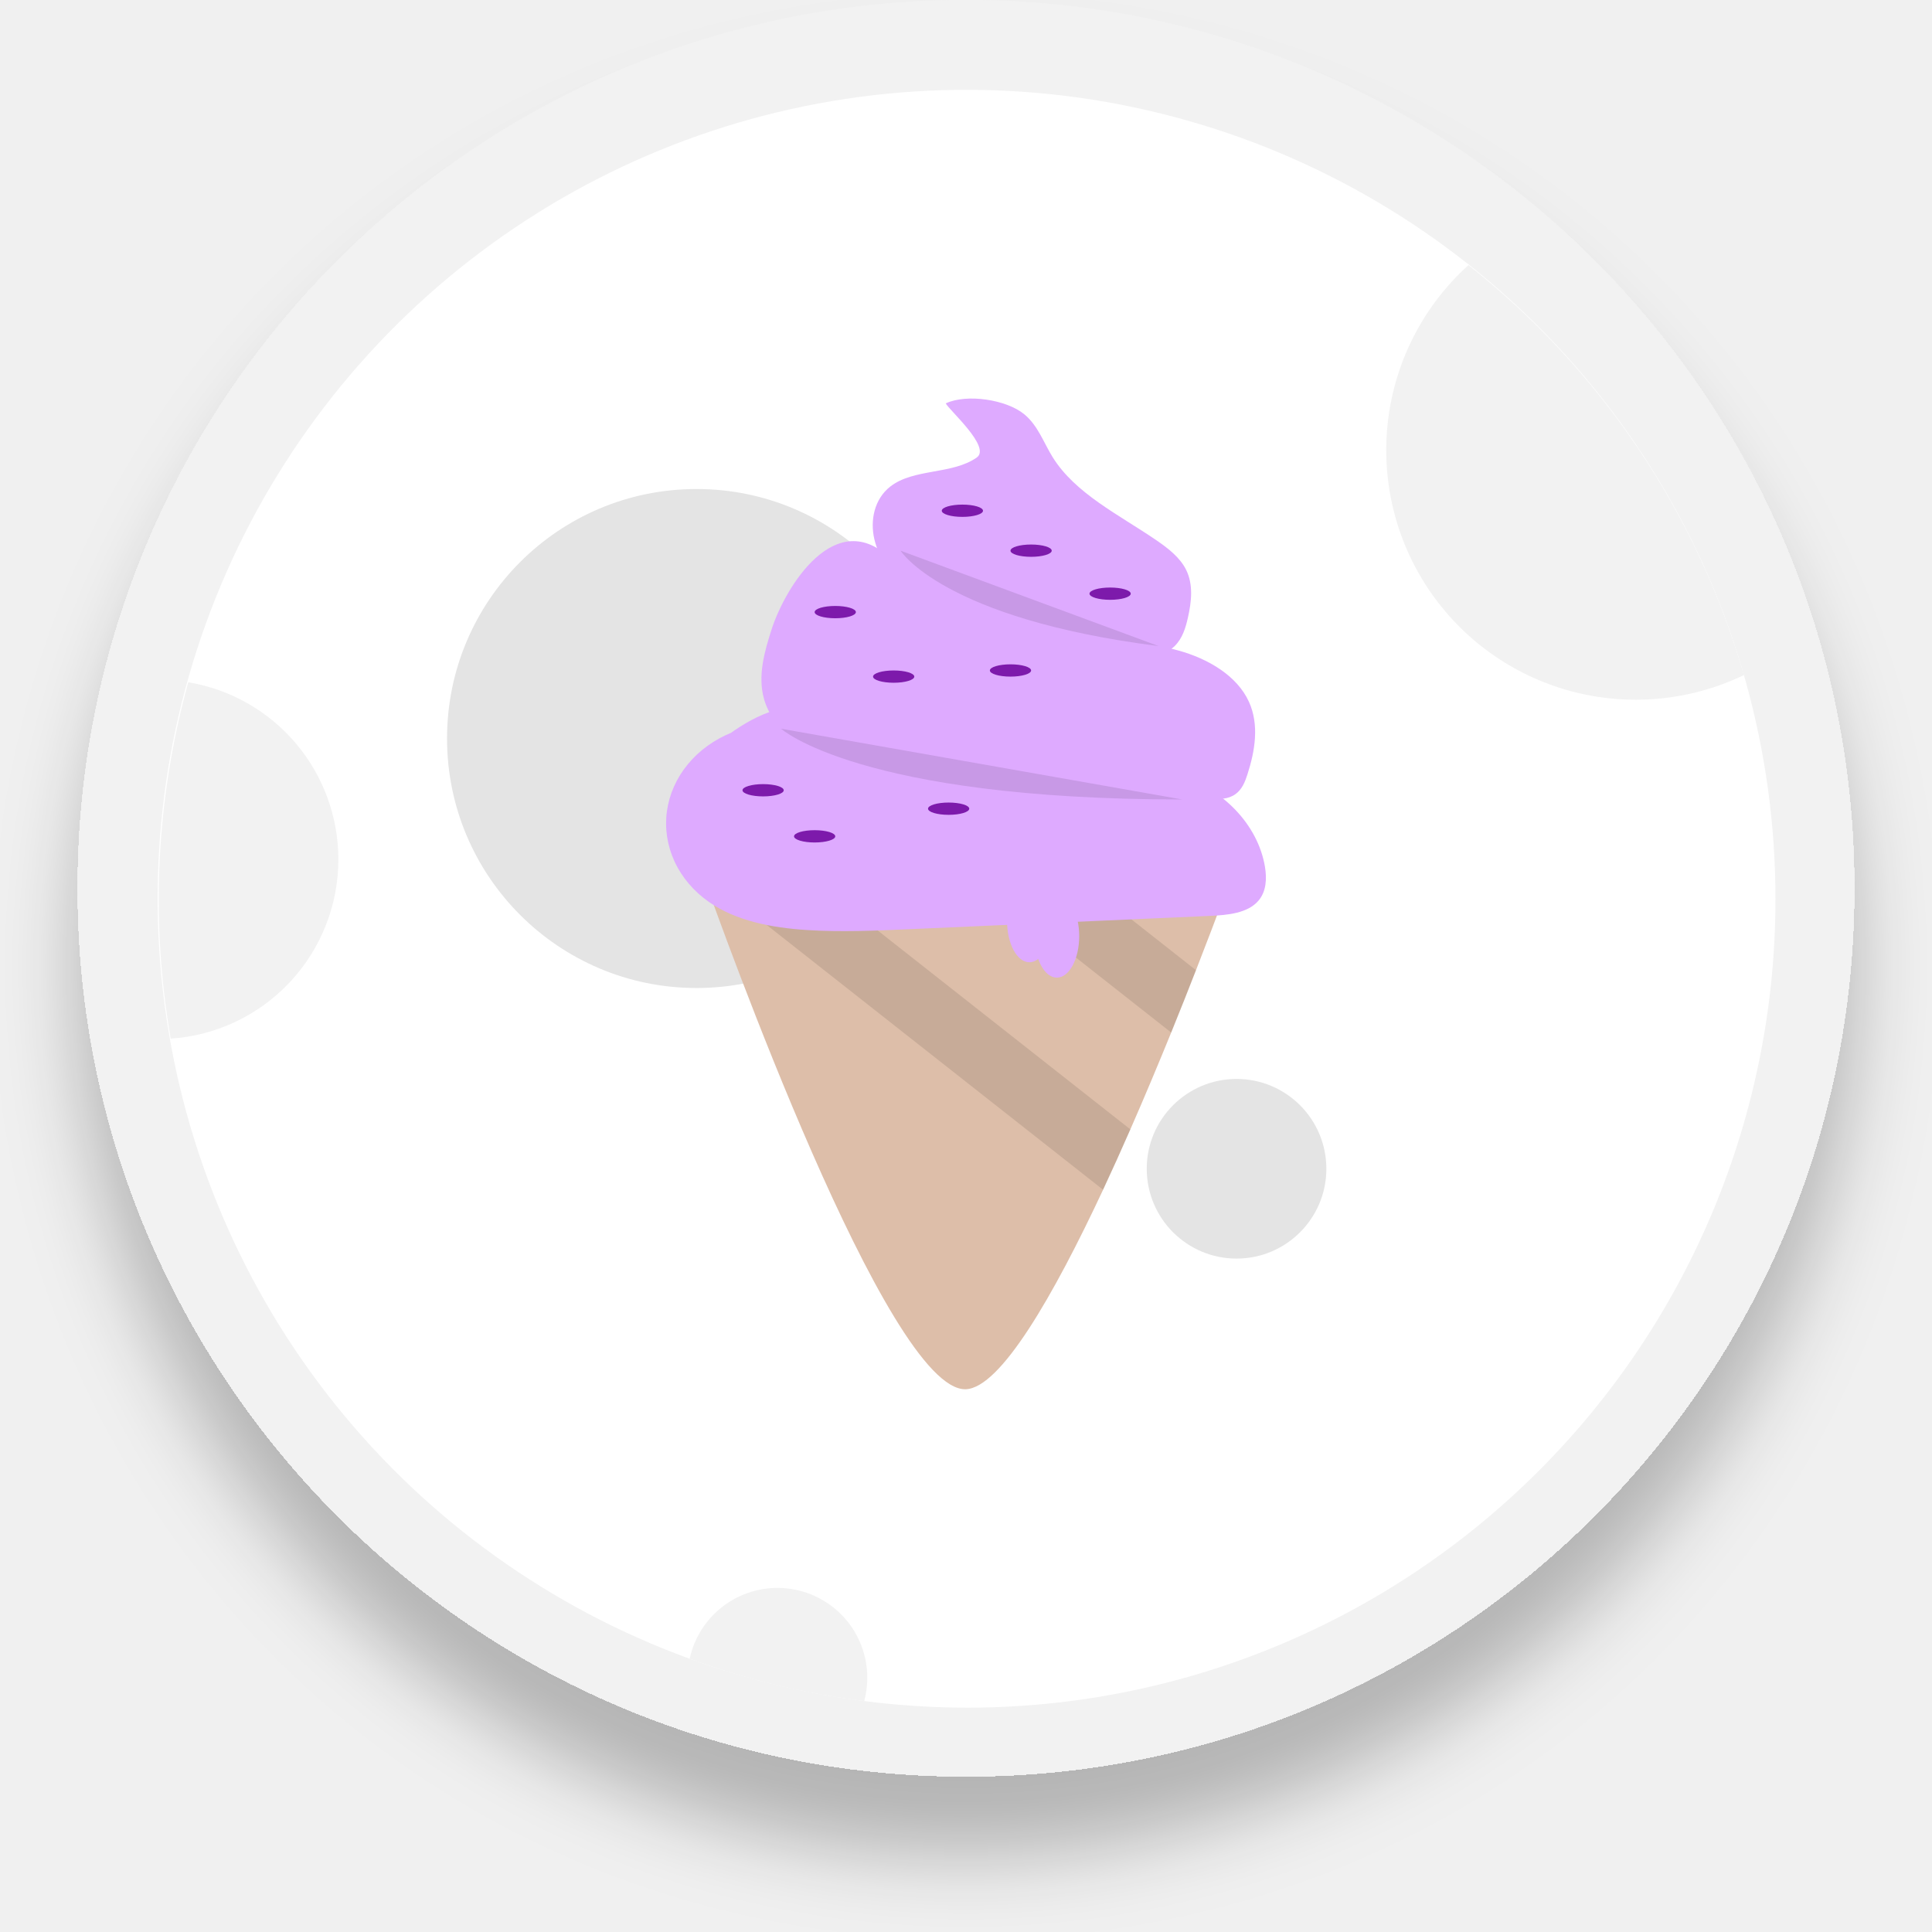
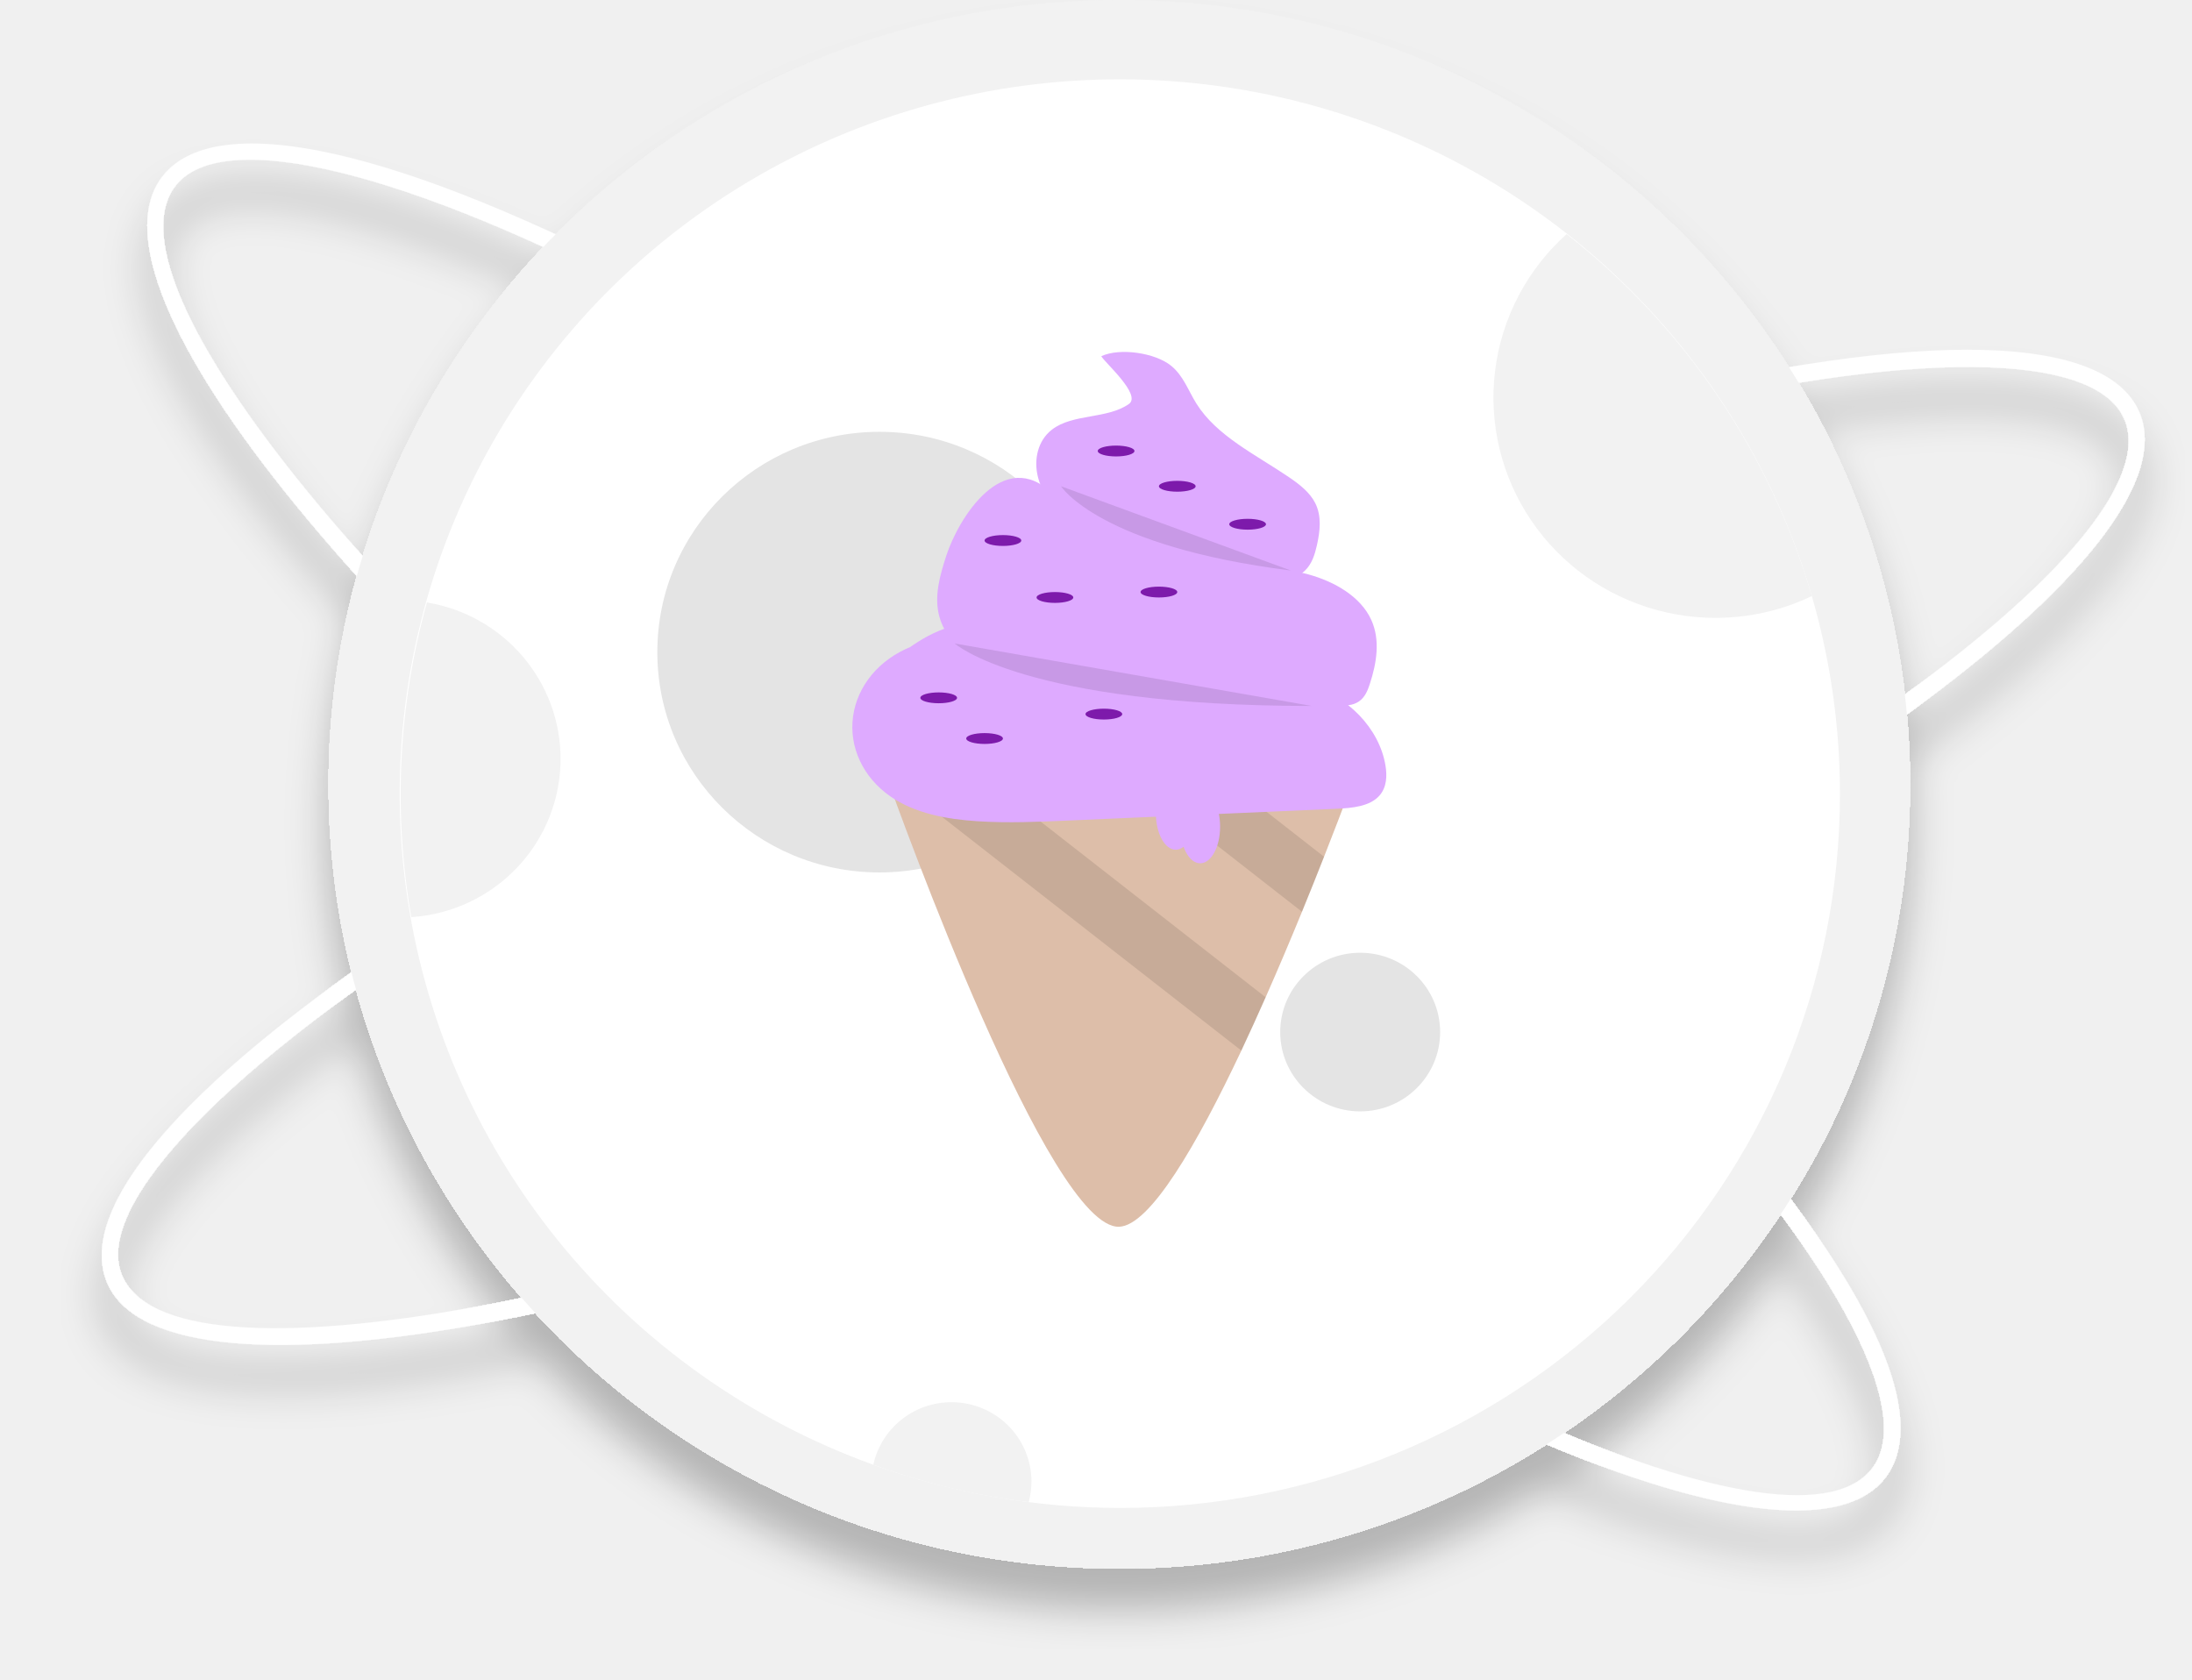
- <svg xmlns="http://www.w3.org/2000/svg" width="149" height="149" viewBox="0 0 149 149" fill="none">
-   <g filter="url(#filter0_d_14_166)">
-     <path d="M74.5 137C112.332 137 143 106.332 143 68.5C143 30.669 112.332 0 74.5 0C36.669 0 6 30.669 6 68.5C6 106.332 36.669 137 74.5 137Z" fill="#F2F2F2" />
-     <path d="M136.927 69.357C136.928 77.544 135.316 85.651 132.183 93.215C129.05 100.779 124.458 107.652 118.669 113.441C112.88 119.23 106.007 123.823 98.443 126.955C90.879 130.088 82.772 131.7 74.585 131.7C67.287 131.695 60.047 130.419 53.188 127.928C42.464 124.021 33.017 117.247 25.875 108.343C18.734 99.439 14.173 88.747 12.688 77.43C11.203 66.113 12.85 54.606 17.452 44.16C22.054 33.715 29.433 24.733 38.786 18.191C48.139 11.649 59.107 7.798 70.497 7.058C81.887 6.318 93.261 8.717 103.382 13.993C113.503 19.27 121.983 27.222 127.897 36.984C133.812 46.746 136.935 57.943 136.927 69.357Z" fill="white" />
-     <path d="M53.719 76.197C64.346 76.197 72.961 67.582 72.961 56.955C72.961 46.328 64.346 37.714 53.719 37.714C43.092 37.714 34.477 46.328 34.477 56.955C34.477 67.582 43.092 76.197 53.719 76.197Z" fill="#E4E4E4" />
-     <path d="M134.495 52.062C130.325 54.069 125.571 54.505 121.106 53.291C116.64 52.077 112.761 49.295 110.18 45.454C107.6 41.612 106.49 36.97 107.054 32.377C107.618 27.783 109.819 23.547 113.252 20.445C123.456 28.512 130.884 39.566 134.495 52.062Z" fill="#F2F2F2" />
-     <path d="M95.365 97.065C99.191 97.065 102.292 93.963 102.292 90.138C102.292 86.312 99.191 83.211 95.365 83.211C91.54 83.211 88.439 86.312 88.439 90.138C88.439 93.963 91.54 97.065 95.365 97.065Z" fill="#E4E4E4" />
-     <path d="M66.888 129.391C66.887 129.999 66.807 130.604 66.649 131.192C62.053 130.617 57.537 129.522 53.188 127.928C53.549 126.257 54.516 124.778 55.901 123.777C57.287 122.775 58.995 122.321 60.695 122.503C62.395 122.684 63.968 123.488 65.112 124.76C66.255 126.031 66.888 127.681 66.888 129.391Z" fill="#F2F2F2" />
-     <path d="M26.096 66.278C26.096 69.793 24.76 73.175 22.359 75.742C19.958 78.308 16.672 79.867 13.165 80.101C11.578 70.952 12.041 61.565 14.52 52.617C17.754 53.156 20.692 54.825 22.812 57.326C24.931 59.828 26.095 63 26.096 66.278Z" fill="#F2F2F2" />
-     <path d="M95.154 67.106C95.154 67.106 94.015 70.273 92.237 74.823C91.662 76.302 91.018 77.924 90.324 79.632C89.357 82.011 88.291 84.555 87.176 87.099C86.49 88.665 85.785 90.228 85.072 91.756C81.24 99.946 77.16 107.04 74.486 107.14C68.479 107.363 55.612 71.431 54.208 67.461C54.126 67.229 54.083 67.106 54.083 67.106H95.154Z" fill="#DDBEA9" />
-     <path opacity="0.1" d="M92.237 74.823C91.662 76.302 91.018 77.924 90.324 79.632L74.412 67.106H82.433L92.237 74.823Z" fill="black" />
-     <path opacity="0.1" d="M87.176 87.099C86.49 88.665 85.785 90.228 85.072 91.756L54.208 67.461C54.126 67.229 54.083 67.106 54.083 67.106H61.778L87.176 87.099Z" fill="black" />
-     <path d="M75.331 35.282C73.448 36.615 70.471 36.111 68.662 37.523C67.424 38.489 67.094 40.141 67.431 41.579C67.769 43.016 68.666 44.292 69.569 45.519C70.192 46.366 70.839 47.219 71.715 47.863C72.939 48.764 74.51 49.183 76.05 49.52C79.403 50.253 82.828 50.697 86.276 50.845C87.814 50.911 89.555 50.845 90.591 49.827C91.195 49.234 91.437 48.422 91.614 47.636C91.891 46.407 92.044 45.084 91.473 43.939C91.003 42.998 90.099 42.293 89.184 41.666C86.312 39.702 82.931 38.076 81.178 35.249C80.482 34.125 80.052 32.823 78.996 31.951C77.62 30.814 74.558 30.35 72.938 31.109C73.188 31.619 76.46 34.483 75.331 35.282Z" fill="#DEAAFF" />
-     <path d="M59.509 48.534C58.951 50.265 58.437 52.096 58.907 53.847C59.527 56.157 61.791 57.886 64.276 58.727C66.76 59.567 69.469 59.665 72.124 59.754L86.022 60.218C87.768 60.276 89.548 60.34 91.19 60.877C92.543 61.32 94.151 62.048 95.279 61.247C95.79 60.883 96.02 60.295 96.201 59.734C96.792 57.908 97.123 55.903 96.328 54.14C95.418 52.12 93.173 50.792 90.843 50.158C88.512 49.523 86.044 49.461 83.622 49.222C81.166 48.978 78.737 48.549 76.362 47.937C74.377 47.425 72.366 46.75 70.897 45.451C70.103 44.748 69.501 43.891 68.753 43.149C64.464 38.9 60.564 45.264 59.509 48.534Z" fill="#DEAAFF" />
-     <path d="M56.455 56.485C55.104 57.026 53.931 57.87 53.051 58.936C52.172 60.001 51.615 61.252 51.434 62.566C51.254 63.88 51.456 65.214 52.021 66.438C52.587 67.662 53.496 68.734 54.661 69.552C56.777 71.037 59.547 71.553 62.23 71.726C64.85 71.895 67.481 71.779 70.105 71.662L93.318 70.635C94.678 70.574 96.218 70.434 97.049 69.469C97.669 68.749 97.705 67.755 97.557 66.855C97.025 63.62 94.293 60.756 90.803 59.776C89.487 59.406 88.102 59.289 86.728 59.174L76.778 58.342C75.438 58.23 74.09 58.117 72.791 57.801C68.856 56.845 65.34 54.053 61.288 54.466C58.54 54.746 56.277 56.467 54.28 58.179" fill="#DEAAFF" />
-     <path opacity="0.1" d="M69.452 42.469C69.452 42.469 72.7 47.711 89.359 49.828L69.452 42.469Z" fill="black" />
-     <path opacity="0.1" d="M60.237 56.2C60.237 56.2 66.272 61.657 91.18 61.657L60.237 56.2Z" fill="black" />
-     <path d="M74.221 39.863C75.099 39.863 75.811 39.651 75.811 39.39C75.811 39.128 75.099 38.916 74.221 38.916C73.343 38.916 72.632 39.128 72.632 39.39C72.632 39.651 73.343 39.863 74.221 39.863Z" fill="#7D1AAB" />
-     <path d="M79.521 42.943C80.399 42.943 81.111 42.731 81.111 42.469C81.111 42.207 80.399 41.995 79.521 41.995C78.643 41.995 77.931 42.207 77.931 42.469C77.931 42.731 78.643 42.943 79.521 42.943Z" fill="#7D1AAB" />
-     <path d="M85.615 46.259C86.493 46.259 87.205 46.047 87.205 45.785C87.205 45.524 86.493 45.312 85.615 45.312C84.737 45.312 84.025 45.524 84.025 45.785C84.025 46.047 84.737 46.259 85.615 46.259Z" fill="#7D1AAB" />
-     <path d="M64.417 47.681C65.295 47.681 66.007 47.469 66.007 47.207C66.007 46.945 65.295 46.733 64.417 46.733C63.539 46.733 62.827 46.945 62.827 47.207C62.827 47.469 63.539 47.681 64.417 47.681Z" fill="#7D1AAB" />
-     <path d="M77.931 52.182C78.809 52.182 79.521 51.969 79.521 51.708C79.521 51.446 78.809 51.234 77.931 51.234C77.053 51.234 76.341 51.446 76.341 51.708C76.341 51.969 77.053 52.182 77.931 52.182Z" fill="#7D1AAB" />
-     <path d="M58.853 61.42C59.731 61.42 60.443 61.208 60.443 60.947C60.443 60.685 59.731 60.473 58.853 60.473C57.975 60.473 57.263 60.685 57.263 60.947C57.263 61.208 57.975 61.42 58.853 61.42Z" fill="#7D1AAB" />
-     <path d="M68.922 52.655C69.8 52.655 70.512 52.443 70.512 52.182C70.512 51.92 69.8 51.708 68.922 51.708C68.044 51.708 67.332 51.92 67.332 52.182C67.332 52.443 68.044 52.655 68.922 52.655Z" fill="#7D1AAB" />
-     <path d="M62.827 64.974C63.706 64.974 64.417 64.761 64.417 64.5C64.417 64.238 63.706 64.026 62.827 64.026C61.949 64.026 61.238 64.238 61.238 64.5C61.238 64.761 61.949 64.974 62.827 64.974Z" fill="#7D1AAB" />
-     <path d="M73.161 62.842C74.039 62.842 74.751 62.63 74.751 62.368C74.751 62.106 74.039 61.894 73.161 61.894C72.283 61.894 71.572 62.106 71.572 62.368C71.572 62.63 72.283 62.842 73.161 62.842Z" fill="#7D1AAB" />
-     <path d="M79.388 74.212C80.34 74.212 81.111 72.781 81.111 71.014C81.111 69.248 80.34 67.816 79.388 67.816C78.437 67.816 77.666 69.248 77.666 71.014C77.666 72.781 78.437 74.212 79.388 74.212Z" fill="#DEAAFF" />
-     <path d="M81.508 75.397C82.459 75.397 83.23 73.965 83.23 72.199C83.23 70.433 82.459 69.001 81.508 69.001C80.557 69.001 79.786 70.433 79.786 72.199C79.786 73.965 80.557 75.397 81.508 75.397Z" fill="#DEAAFF" />
+ <svg xmlns="http://www.w3.org/2000/svg" width="218" height="167" viewBox="0 0 218 167" fill="none">
+   <g filter="url(#filter0_d_6_2)">
+     <path d="M120.734 108.348C64.01 132.473 15.614 140.797 10.555 127.3C7.522 119.207 20.561 105.291 46.327 89.12C46.418 89.061 46.519 89.022 46.625 89.004C46.73 88.986 46.837 88.989 46.94 89.014C47.043 89.039 47.139 89.085 47.224 89.149C47.309 89.213 47.381 89.294 47.435 89.388C47.489 89.481 47.525 89.585 47.54 89.694C47.555 89.803 47.549 89.914 47.522 90.022C47.496 90.129 47.45 90.231 47.386 90.321C47.322 90.41 47.242 90.487 47.151 90.545L47.148 90.547L47.139 90.552C22.867 105.786 9.428 119.621 12.065 126.657C16.64 138.863 66.137 129.768 120.152 106.795C174.166 83.823 215.934 54.104 211.36 41.898C208.711 34.832 189.914 34.688 162.302 41.523C162.199 41.549 162.091 41.554 161.987 41.537C161.882 41.521 161.782 41.483 161.693 41.425C161.603 41.368 161.526 41.293 161.465 41.204C161.404 41.115 161.361 41.014 161.339 40.907C161.316 40.8 161.314 40.688 161.332 40.579C161.351 40.47 161.39 40.365 161.447 40.271C161.505 40.177 161.579 40.095 161.666 40.029C161.753 39.964 161.852 39.917 161.955 39.891L161.958 39.89L161.963 39.889C191.27 32.634 209.825 33.132 212.869 41.256C217.928 54.754 177.457 84.224 120.734 108.348Z" fill="white" />
+     <path d="M85.566 102.158C37.588 65.794 7.144 28.568 16.259 17.41C21.723 10.72 39.916 14.844 66.171 28.726C66.265 28.774 66.347 28.841 66.414 28.922C66.48 29.003 66.529 29.096 66.557 29.197C66.585 29.297 66.593 29.404 66.579 29.509C66.565 29.614 66.53 29.716 66.476 29.81C66.422 29.903 66.35 29.987 66.264 30.054C66.178 30.122 66.08 30.174 65.975 30.205C65.87 30.237 65.761 30.249 65.653 30.239C65.546 30.23 65.442 30.201 65.348 30.152L65.345 30.15L65.336 30.146C40.603 17.07 22.287 12.561 17.536 18.378C9.293 28.468 40.928 66.247 86.615 100.874C132.302 135.501 177.862 156.23 186.105 146.139C190.876 140.298 181.942 124.131 162.788 103.948C162.716 103.872 162.659 103.783 162.623 103.685C162.587 103.586 162.571 103.482 162.577 103.376C162.583 103.27 162.61 103.166 162.657 103.069C162.704 102.971 162.769 102.883 162.85 102.809C162.931 102.736 163.025 102.678 163.128 102.638C163.23 102.599 163.339 102.58 163.447 102.581C163.556 102.582 163.662 102.605 163.76 102.647C163.858 102.688 163.946 102.749 164.018 102.825L164.02 102.827L164.024 102.831C184.354 124.253 192.867 140.391 187.382 147.107C178.267 158.266 133.544 138.521 85.566 102.158Z" fill="white" />
+     <path d="M111.319 156C154.75 156 189.957 121.078 189.957 78C189.957 34.922 154.75 0 111.319 0C67.888 0 32.681 34.922 32.681 78C32.681 121.078 67.888 156 111.319 156Z" fill="#F2F2F2" />
+     <path d="M182.986 78.976C182.987 88.298 181.136 97.53 177.539 106.143C173.943 114.756 168.671 122.582 162.025 129.174C155.379 135.766 147.489 140.995 138.805 144.562C130.122 148.13 120.815 149.965 111.416 149.965C103.039 149.96 94.727 148.507 86.853 145.67C74.541 141.221 63.696 133.508 55.498 123.369C47.3 113.23 42.063 101.055 40.358 88.168C38.653 75.282 40.545 62.179 45.828 50.285C51.111 38.391 59.582 28.163 70.319 20.714C81.056 13.265 93.648 8.88 106.724 8.037C119.799 7.194 132.857 9.926 144.476 15.934C156.095 21.943 165.83 30.997 172.62 42.113C179.41 53.229 182.995 65.979 182.986 78.976Z" fill="white" />
+     <path d="M87.463 86.764C99.662 86.764 109.552 76.955 109.552 64.854C109.552 52.753 99.662 42.944 87.463 42.944C75.263 42.944 65.373 52.753 65.373 64.854C65.373 76.955 75.263 86.764 87.463 86.764Z" fill="#E4E4E4" />
+     <path d="M180.194 59.283C175.406 61.567 169.949 62.064 164.823 60.682C159.696 59.3 155.243 56.131 152.28 51.757C149.318 47.383 148.043 42.097 148.691 36.867C149.339 31.636 151.865 26.813 155.807 23.28C167.521 32.466 176.048 45.054 180.194 59.283Z" fill="#F2F2F2" />
+     <path d="M135.273 110.526C139.665 110.526 143.225 106.995 143.225 102.639C143.225 98.282 139.665 94.751 135.273 94.751C130.881 94.751 127.321 98.282 127.321 102.639C127.321 106.995 130.881 110.526 135.273 110.526Z" fill="#E4E4E4" />
+     <path d="M102.58 147.335C102.58 148.028 102.488 148.717 102.307 149.386C97.03 148.731 91.846 147.485 86.853 145.67C87.267 143.767 88.377 142.083 89.968 140.943C91.559 139.802 93.519 139.286 95.471 139.492C97.423 139.699 99.229 140.614 100.541 142.062C101.854 143.51 102.58 145.388 102.58 147.335Z" fill="#F2F2F2" />
+     <path d="M55.751 75.47C55.751 79.472 54.217 83.324 51.461 86.246C48.705 89.169 44.932 90.943 40.907 91.21C39.085 80.793 39.616 70.103 42.462 59.914C46.175 60.528 49.547 62.428 51.981 65.276C54.414 68.125 55.75 71.737 55.751 75.47Z" fill="#F2F2F2" />
+     <path d="M135.03 76.412C135.03 76.412 133.722 80.019 131.681 85.201C131.021 86.884 130.282 88.731 129.485 90.676C128.375 93.385 127.152 96.281 125.871 99.178C125.083 100.962 124.274 102.742 123.456 104.482C119.057 113.807 114.373 121.886 111.303 121.999C104.408 122.252 89.636 81.338 88.024 76.817C87.929 76.552 87.881 76.412 87.881 76.412H135.03Z" fill="#DDBEA9" />
+     <path opacity="0.1" d="M131.681 85.201C131.021 86.884 130.282 88.731 129.485 90.676L111.218 76.412H120.426L131.681 85.201Z" fill="black" />
+     <path opacity="0.1" d="M125.871 99.178C125.083 100.962 124.274 102.742 123.456 104.482L88.024 76.817C87.929 76.552 87.881 76.412 87.881 76.412H96.715L125.871 99.178Z" fill="black" />
+     <path d="M112.273 40.175C110.112 41.694 106.694 41.119 104.617 42.727C103.196 43.827 102.817 45.708 103.204 47.345C103.592 48.982 104.622 50.434 105.659 51.832C106.374 52.796 107.116 53.768 108.121 54.501C109.527 55.527 111.33 56.004 113.098 56.388C116.948 57.222 120.879 57.728 124.838 57.897C126.603 57.972 128.603 57.897 129.792 56.737C130.485 56.062 130.763 55.137 130.966 54.243C131.284 52.843 131.46 51.336 130.804 50.033C130.265 48.961 129.227 48.158 128.176 47.445C124.88 45.208 120.998 43.356 118.986 40.137C118.186 38.858 117.693 37.375 116.481 36.382C114.901 35.088 111.386 34.559 109.526 35.423C109.813 36.004 113.569 39.265 112.273 40.175Z" fill="#DEAAFF" />
+     <path d="M94.11 55.265C93.469 57.236 92.879 59.321 93.418 61.315C94.13 63.945 96.73 65.914 99.582 66.871C102.434 67.828 105.544 67.94 108.591 68.041L124.546 68.57C126.551 68.636 128.595 68.709 130.479 69.32C132.032 69.824 133.878 70.653 135.173 69.741C135.76 69.327 136.024 68.657 136.233 68.018C136.911 65.939 137.29 63.656 136.378 61.649C135.333 59.348 132.756 57.837 130.081 57.114C127.405 56.391 124.572 56.321 121.792 56.048C118.972 55.771 116.184 55.282 113.457 54.585C111.178 54.003 108.869 53.234 107.183 51.755C106.271 50.954 105.581 49.978 104.721 49.133C99.797 44.295 95.321 51.541 94.11 55.265Z" fill="#DEAAFF" />
+     <path d="M90.604 64.319C89.052 64.935 87.706 65.896 86.696 67.109C85.686 68.323 85.047 69.746 84.84 71.243C84.632 72.74 84.865 74.258 85.514 75.652C86.163 77.046 87.206 78.267 88.544 79.198C90.974 80.889 94.153 81.477 97.233 81.673C100.241 81.865 103.262 81.733 106.273 81.601L132.922 80.431C134.484 80.362 136.252 80.203 137.205 79.103C137.917 78.283 137.959 77.151 137.789 76.127C137.178 72.444 134.041 69.182 130.035 68.066C128.525 67.645 126.934 67.512 125.357 67.381L113.934 66.433C112.396 66.305 110.848 66.176 109.357 65.817C104.84 64.728 100.803 61.549 96.152 62.02C92.997 62.339 90.399 64.298 88.106 66.247" fill="#DEAAFF" />
+     <path opacity="0.1" d="M105.524 48.359C105.524 48.359 109.252 54.328 128.377 56.739Z" fill="black" />
+     <path opacity="0.1" d="M94.945 63.994C94.945 63.994 101.874 70.208 130.467 70.208Z" fill="black" />
+     <path d="M110.999 45.392C112.007 45.392 112.824 45.15 112.824 44.852C112.824 44.554 112.007 44.313 110.999 44.313C109.991 44.313 109.174 44.554 109.174 44.852C109.174 45.15 109.991 45.392 110.999 45.392Z" fill="#7D1AAB" />
+     <path d="M117.083 48.898C118.091 48.898 118.908 48.657 118.908 48.359C118.908 48.061 118.091 47.819 117.083 47.819C116.075 47.819 115.258 48.061 115.258 48.359C115.258 48.657 116.075 48.898 117.083 48.898Z" fill="#7D1AAB" />
+     <path d="M124.079 52.675C125.087 52.675 125.905 52.433 125.905 52.135C125.905 51.837 125.087 51.596 124.079 51.596C123.071 51.596 122.254 51.837 122.254 52.135C122.254 52.433 123.071 52.675 124.079 52.675Z" fill="#7D1AAB" />
+     <path d="M99.744 54.293C100.752 54.293 101.569 54.052 101.569 53.754C101.569 53.456 100.752 53.214 99.744 53.214C98.736 53.214 97.919 53.456 97.919 53.754C97.919 54.052 98.736 54.293 99.744 54.293Z" fill="#7D1AAB" />
+     <path d="M115.258 59.418C116.266 59.418 117.083 59.177 117.083 58.879C117.083 58.581 116.266 58.34 115.258 58.34C114.25 58.34 113.433 58.581 113.433 58.879C113.433 59.177 114.25 59.418 115.258 59.418Z" fill="#7D1AAB" />
+     <path d="M93.356 69.938C94.364 69.938 95.181 69.697 95.181 69.399C95.181 69.101 94.364 68.859 93.356 68.859C92.348 68.859 91.531 69.101 91.531 69.399C91.531 69.697 92.348 69.938 93.356 69.938Z" fill="#7D1AAB" />
+     <path d="M104.916 59.958C105.924 59.958 106.741 59.716 106.741 59.419C106.741 59.12 105.924 58.879 104.916 58.879C103.907 58.879 103.09 59.12 103.09 59.419C103.09 59.716 103.907 59.958 104.916 59.958Z" fill="#7D1AAB" />
+     <path d="M97.919 73.985C98.927 73.985 99.744 73.743 99.744 73.445C99.744 73.147 98.927 72.906 97.919 72.906C96.911 72.906 96.094 73.147 96.094 73.445C96.094 73.743 96.911 73.985 97.919 73.985Z" fill="#7D1AAB" />
+     <path d="M109.782 71.557C110.79 71.557 111.608 71.315 111.608 71.017C111.608 70.719 110.79 70.478 109.782 70.478C108.774 70.478 107.957 70.719 107.957 71.017C107.957 71.315 108.774 71.557 109.782 71.557Z" fill="#7D1AAB" />
+     <path d="M116.931 84.505C118.023 84.505 118.908 82.874 118.908 80.863C118.908 78.852 118.023 77.222 116.931 77.222C115.839 77.222 114.954 78.852 114.954 80.863C114.954 82.874 115.839 84.505 116.931 84.505Z" fill="#DEAAFF" />
+     <path d="M119.365 85.853C120.457 85.853 121.342 84.223 121.342 82.212C121.342 80.201 120.457 78.57 119.365 78.57C118.273 78.57 117.387 80.201 117.387 82.212C117.387 84.223 118.273 85.853 119.365 85.853Z" fill="#DEAAFF" />
  </g>
  <defs>
-     <filter id="filter0_d_14_166" x="0" y="0" width="149" height="149" filterUnits="userSpaceOnUse" color-interpolation-filters="sRGB">
+     <filter id="filter0_d_6_2" x="6.123" y="0" width="211.173" height="164" filterUnits="userSpaceOnUse" color-interpolation-filters="sRGB">
      <feFlood flood-opacity="0" result="BackgroundImageFix" />
      <feColorMatrix in="SourceAlpha" type="matrix" values="0 0 0 0 0 0 0 0 0 0 0 0 0 0 0 0 0 0 127 0" result="hardAlpha" />
-       <feOffset dy="6" />
-       <feGaussianBlur stdDeviation="3" />
+       <feOffset dy="4" />
+       <feGaussianBlur stdDeviation="2" />
      <feComposite in2="hardAlpha" operator="out" />
      <feColorMatrix type="matrix" values="0 0 0 0 0 0 0 0 0 0 0 0 0 0 0 0 0 0 0.25 0" />
-       <feBlend mode="normal" in2="BackgroundImageFix" result="effect1_dropShadow_14_166" />
-       <feBlend mode="normal" in="SourceGraphic" in2="effect1_dropShadow_14_166" result="shape" />
+       <feBlend mode="normal" in2="BackgroundImageFix" result="effect1_dropShadow_6_2" />
+       <feBlend mode="normal" in="SourceGraphic" in2="effect1_dropShadow_6_2" result="shape" />
    </filter>
  </defs>
</svg>
